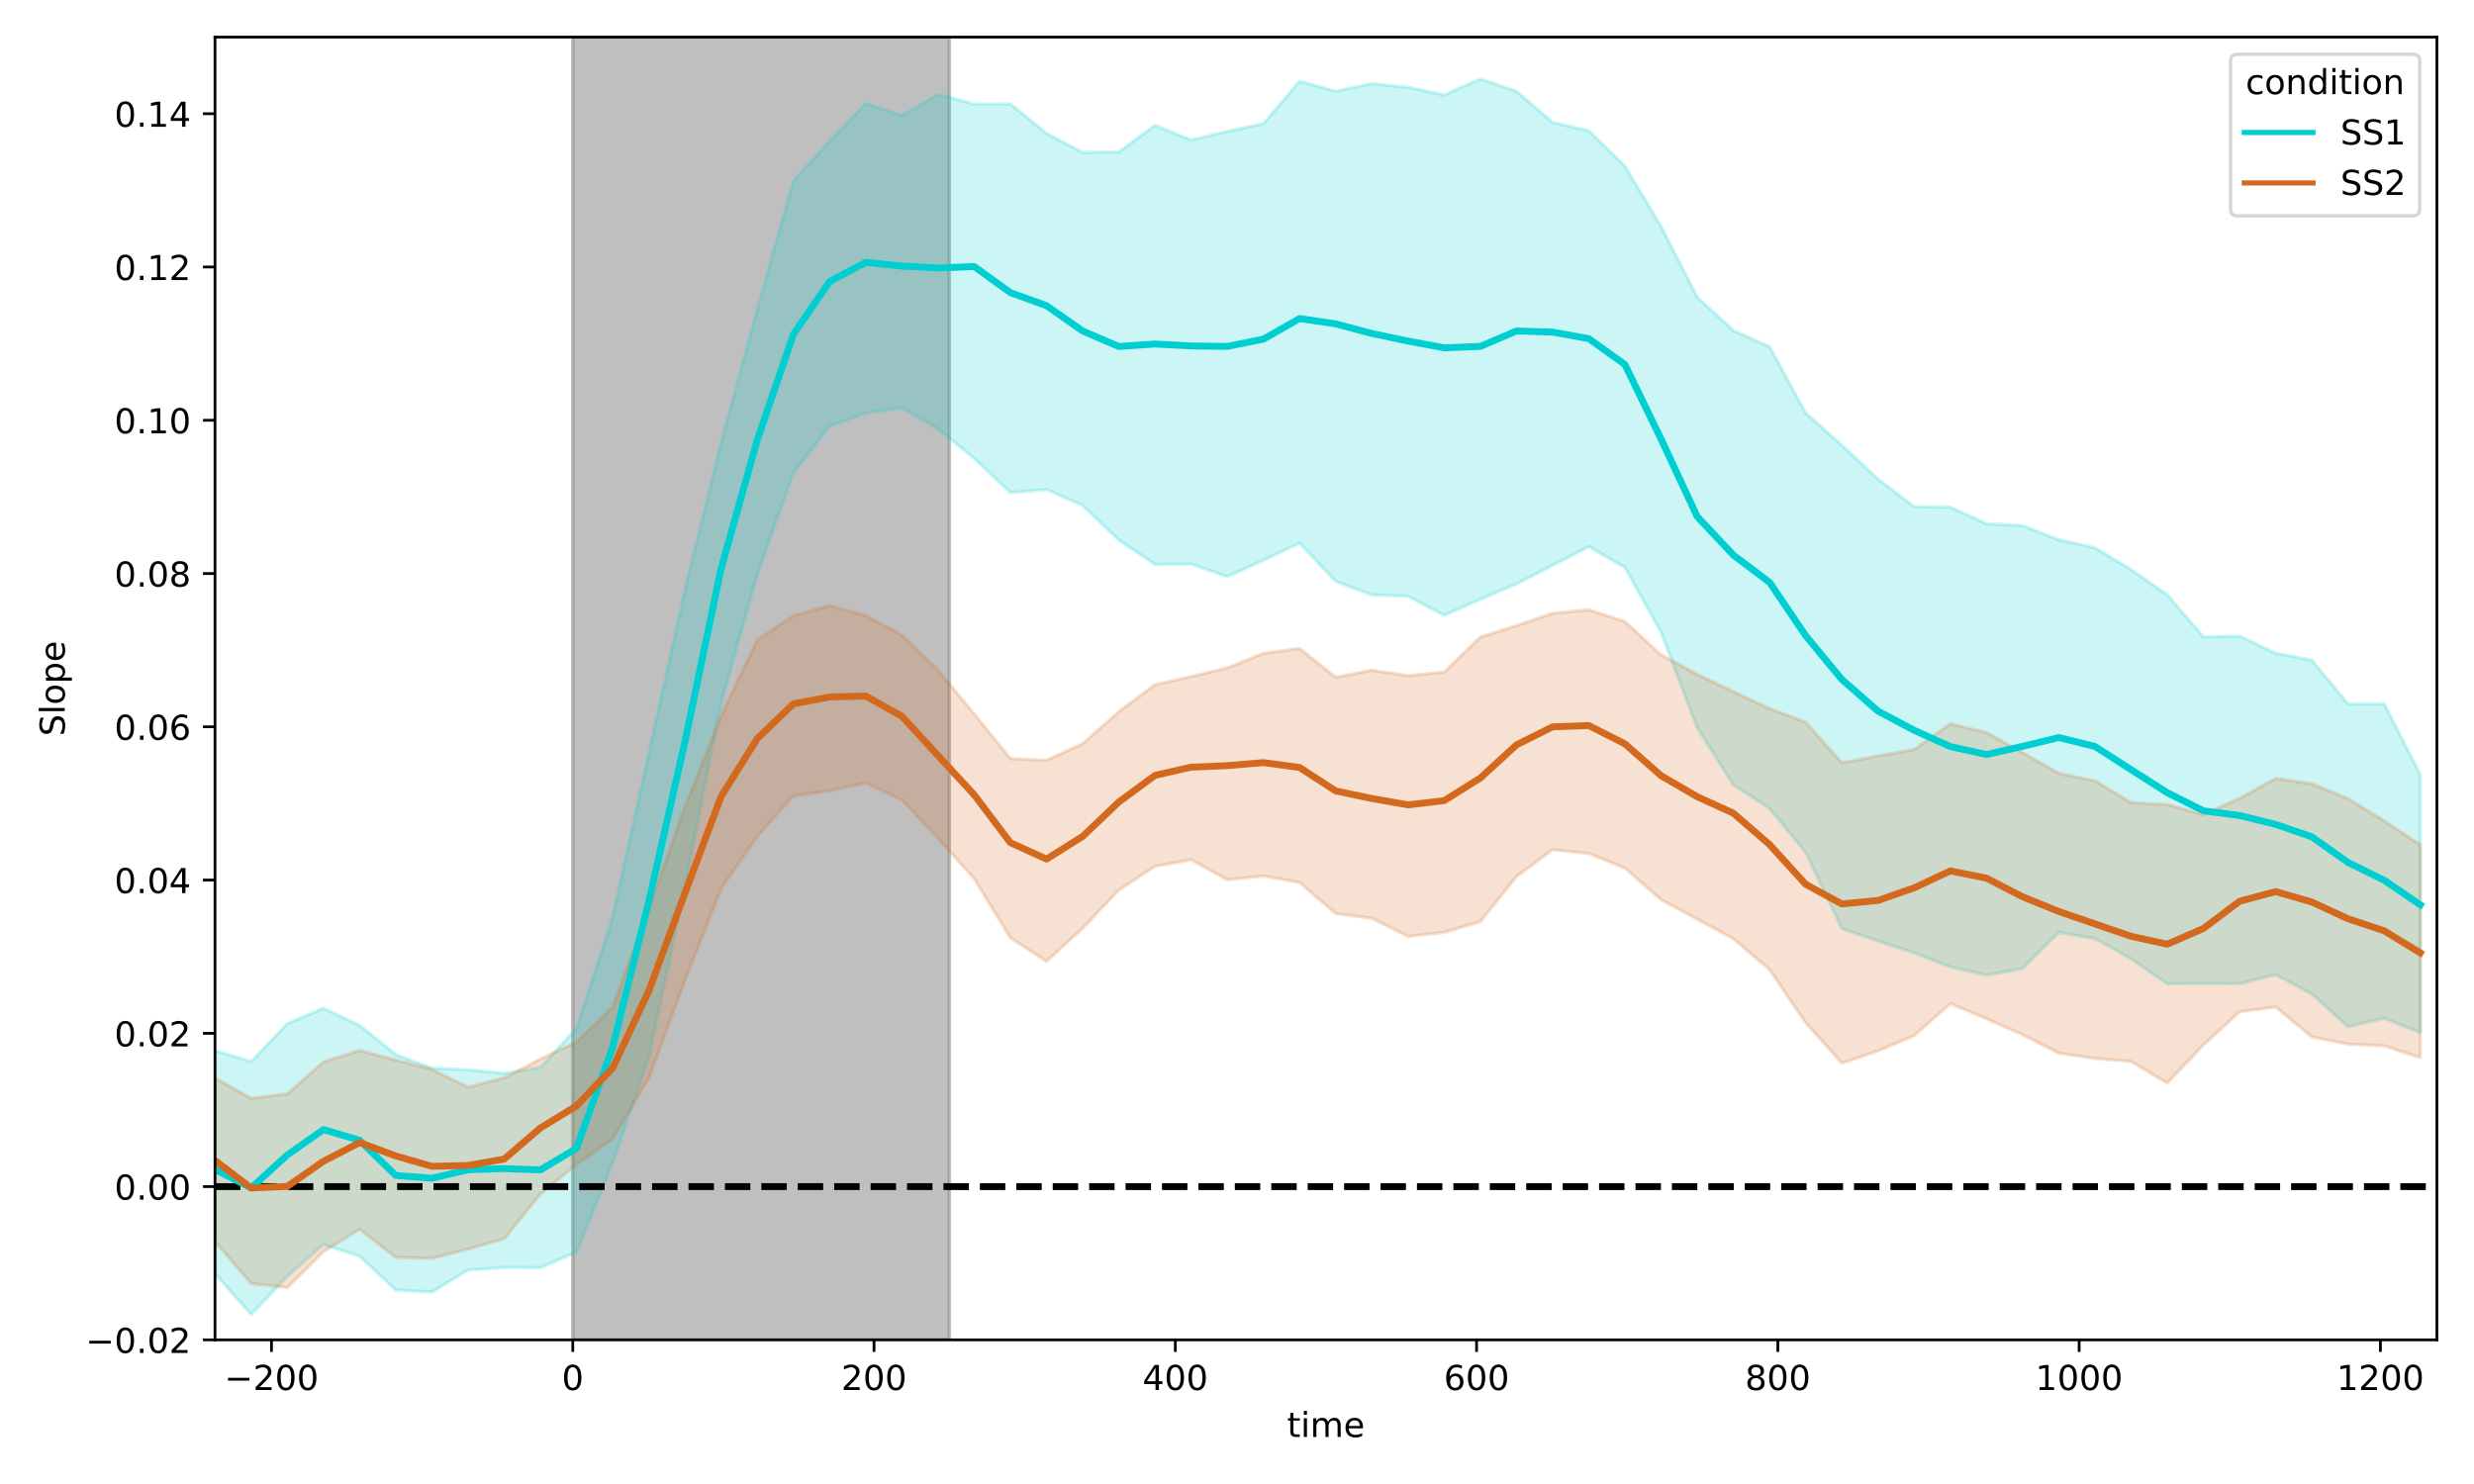
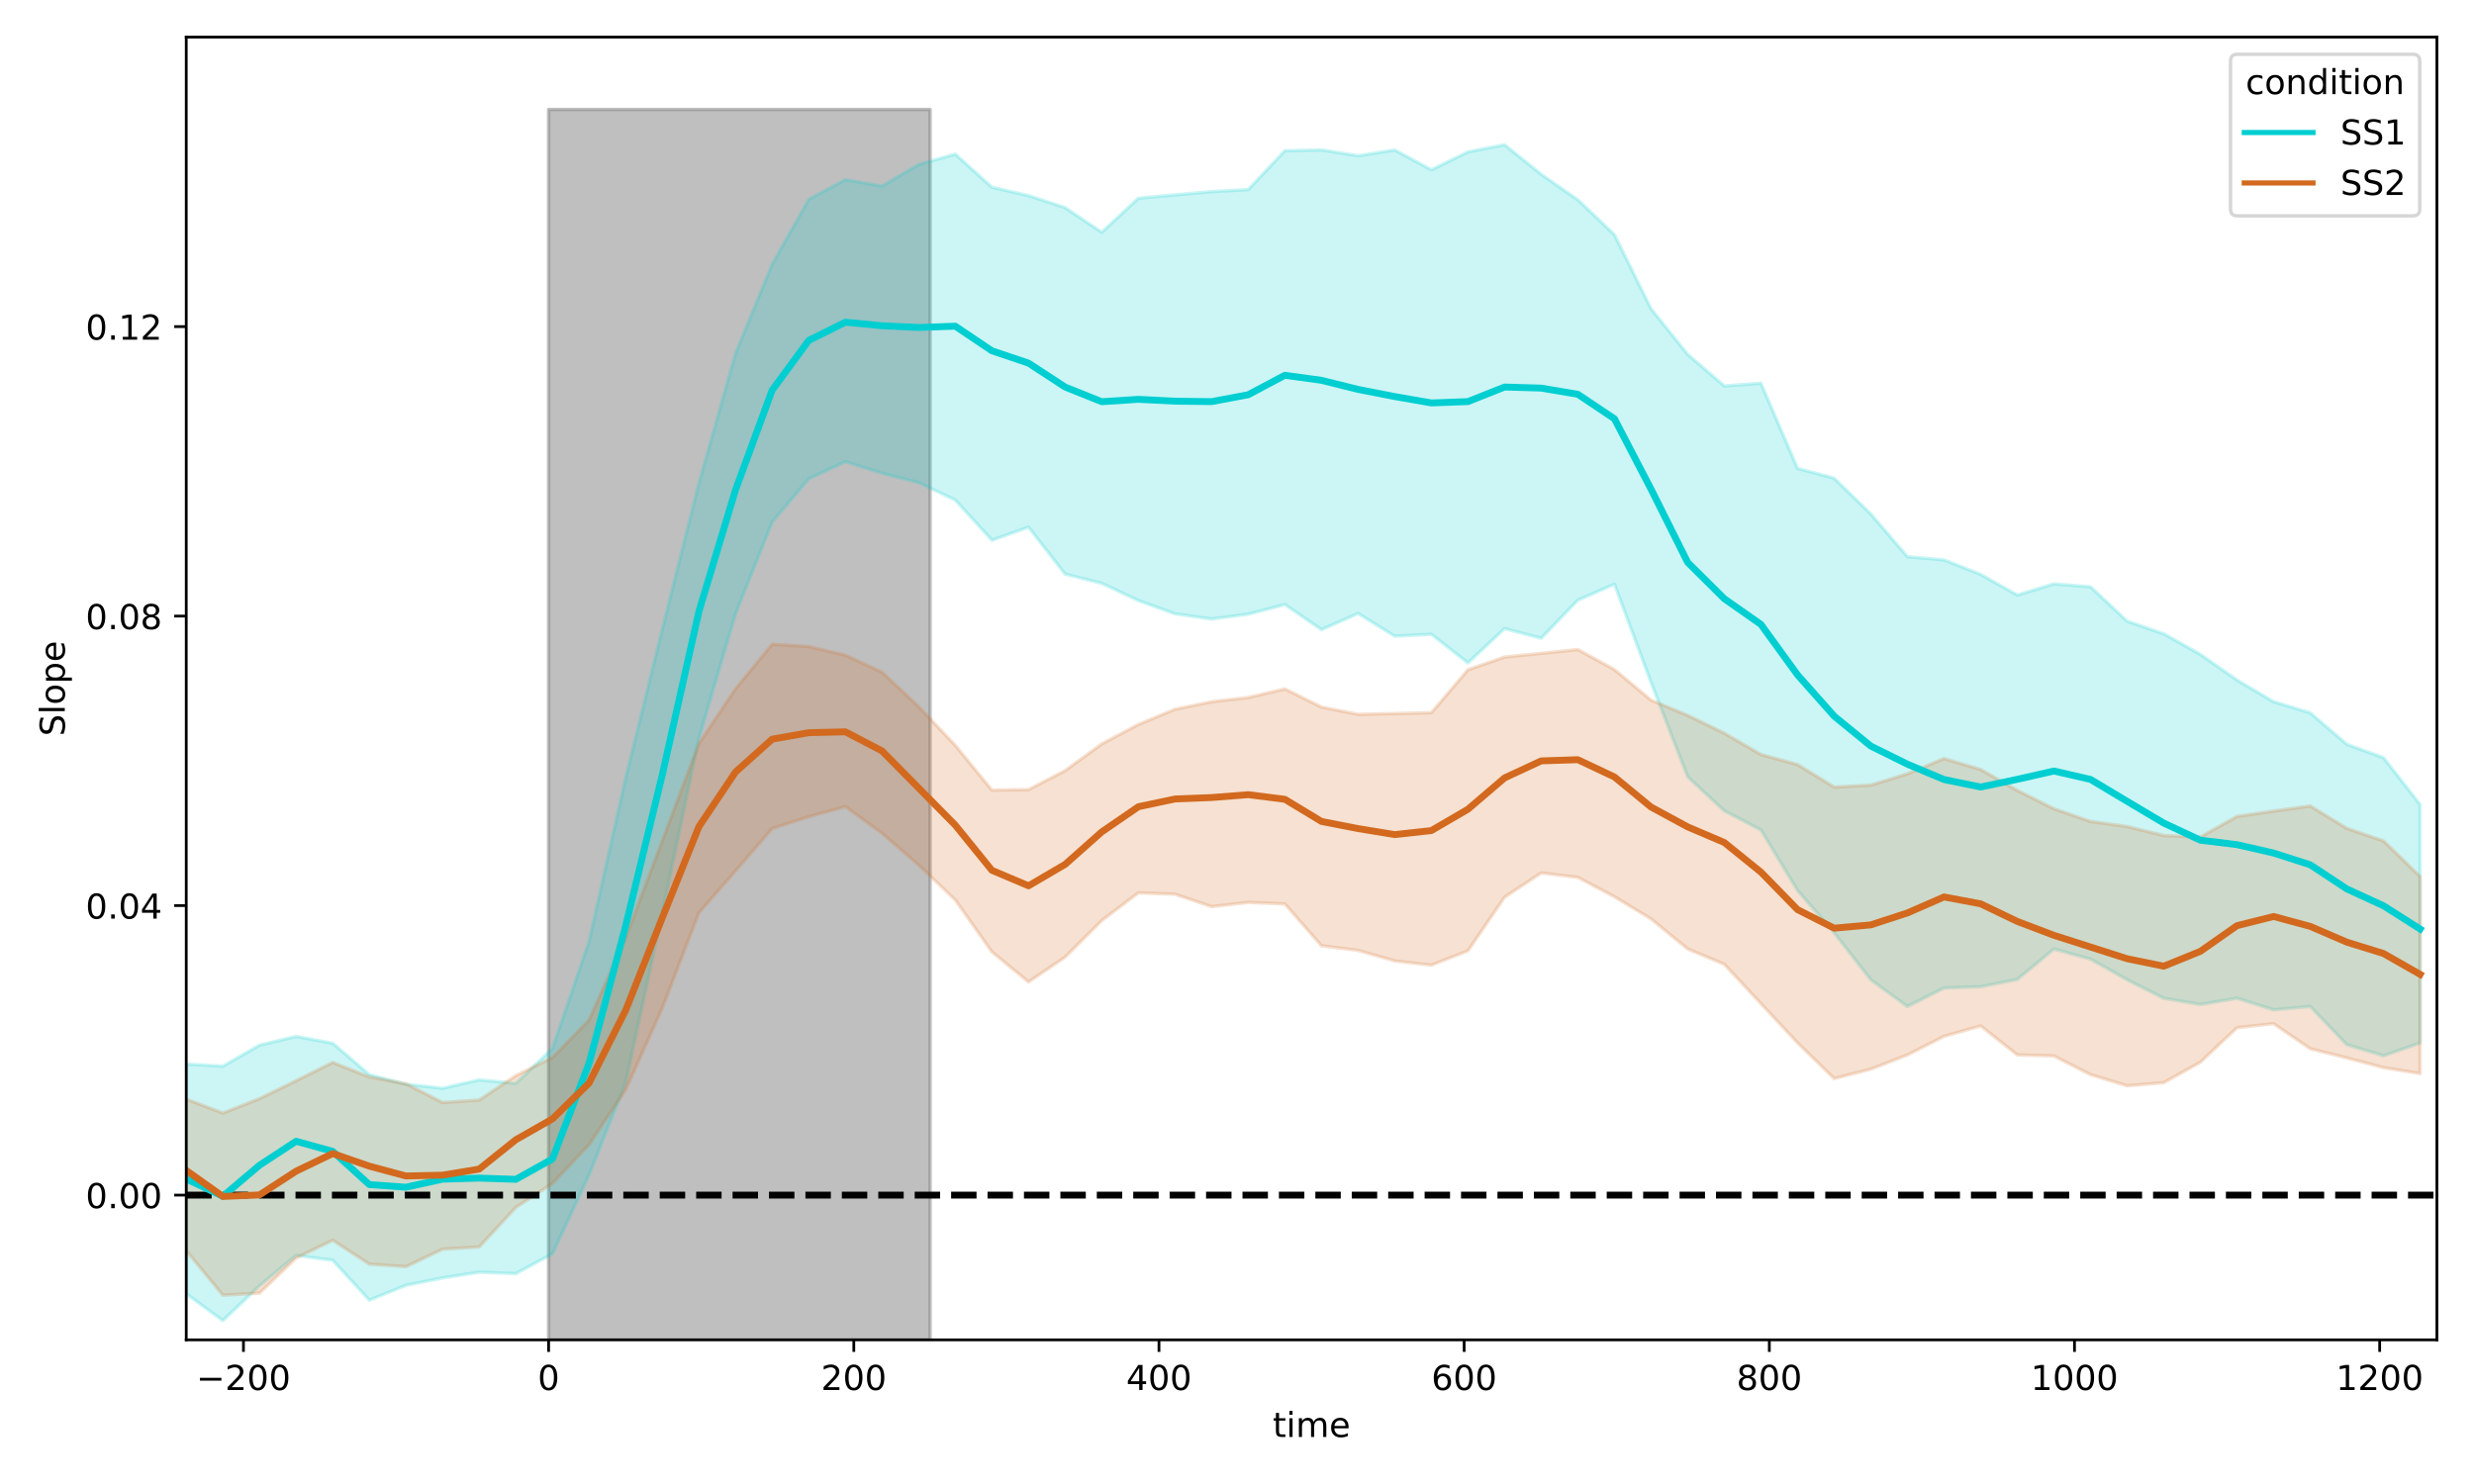
<svg xmlns="http://www.w3.org/2000/svg" xmlns:xlink="http://www.w3.org/1999/xlink" width="720pt" height="432pt" viewBox="0 0 720 432" version="1.1">
  <defs>
    <style type="text/css">*{stroke-linejoin: round; stroke-linecap: butt}</style>
  </defs>
  <g id="figure_1">
    <g id="patch_1">
      <path d="M 0 432  L 720 432  L 720 0  L 0 0  z " style="fill: #ffffff" />
    </g>
    <g id="axes_1">
      <g id="patch_2">
-         <path d="M 62.57 390.04  L 709.2 390.04  L 709.2 10.8  L 62.57 10.8  z " style="fill: #ffffff" />
+         <path d="M 54.2 390.04  L 709.2 390.04  L 709.2 10.8  L 54.2 10.8  z " style="fill: #ffffff" />
      </g>
      <g id="PolyCollection_1">
        <defs>
-           <path id="m946bab89d0" d="M 166.688 -421.2  L 166.688 -41.96  L 276.287 -41.96  L 276.287 -421.2  L 276.287 -421.2  L 166.688 -421.2  z " style="stroke: #808080; stroke-opacity: 0.5" />
+           <path id="m4ca05d6fa3" d="M 159.666 -400.131  L 159.666 -41.96  L 270.683 -41.96  L 270.683 -400.131  L 270.683 -400.131  L 159.666 -400.131  z " style="stroke: #808080; stroke-opacity: 0.5" />
        </defs>
-         <g clip-path="url(#pe6016eaa2f)">
-           <use xlink:href="#m946bab89d0" x="0" y="432" style="fill: #808080; fill-opacity: 0.5; stroke: #808080; stroke-opacity: 0.5" />
+         <g clip-path="url(#pd5b6d7dc93)">
+           <use xlink:href="#m4ca05d6fa3" x="0" y="432" style="fill: #808080; fill-opacity: 0.5; stroke: #808080; stroke-opacity: 0.5" />
        </g>
      </g>
      <g id="PolyCollection_2">
        <defs>
-           <path id="m1996accebc" d="M 62.57 -126.188  L 62.57 -61.225  L 73.091 -49.337  L 83.613 -60.425  L 94.134 -69.73  L 104.656 -66.307  L 115.177 -56.432  L 125.699 -55.891  L 136.22 -62.272  L 146.741 -63.018  L 157.263 -62.962  L 167.784 -67.533  L 178.306 -93.502  L 188.827 -124.242  L 199.349 -174.024  L 209.87 -227.431  L 220.392 -264.767  L 230.913 -294.372  L 241.434 -307.946  L 251.956 -311.747  L 262.477 -313.274  L 272.999 -307.109  L 283.52 -298.539  L 294.042 -288.58  L 304.563 -289.485  L 315.084 -284.83  L 325.606 -274.783  L 336.127 -267.681  L 346.649 -267.795  L 357.17 -264.121  L 367.692 -268.92  L 378.213 -273.893  L 388.735 -262.717  L 399.256 -258.8  L 409.777 -258.449  L 420.299 -252.872  L 430.82 -257.527  L 441.342 -262.012  L 451.863 -267.422  L 462.385 -272.88  L 472.906 -266.795  L 483.427 -247.89  L 493.949 -220.103  L 504.47 -203.532  L 514.992 -196.66  L 525.513 -183.857  L 536.035 -161.683  L 546.556 -158.026  L 557.078 -154.611  L 567.599 -150.515  L 578.12 -148.089  L 588.642 -150.028  L 599.163 -160.535  L 609.685 -158.785  L 620.206 -152.864  L 630.728 -145.619  L 641.249 -145.661  L 651.77 -145.628  L 662.292 -148.263  L 672.813 -142.647  L 683.335 -133.106  L 693.856 -135.57  L 704.378 -131.379  L 704.378 -206.55  L 704.378 -206.55  L 693.856 -227.087  L 683.335 -227.083  L 672.813 -239.845  L 662.292 -241.83  L 651.77 -246.818  L 641.249 -246.611  L 630.728 -258.849  L 620.206 -266.192  L 609.685 -272.531  L 599.163 -274.873  L 588.642 -278.974  L 578.12 -279.554  L 567.599 -284.364  L 557.078 -284.521  L 546.556 -292.549  L 536.035 -302.383  L 525.513 -311.764  L 514.992 -331.083  L 504.47 -335.779  L 493.949 -345.461  L 483.427 -366.118  L 472.906 -383.609  L 462.385 -393.963  L 451.863 -396.344  L 441.342 -405.45  L 430.82 -409.02  L 420.299 -404.373  L 409.777 -406.593  L 399.256 -407.641  L 388.735 -405.465  L 378.213 -408.363  L 367.692 -396.027  L 357.17 -393.735  L 346.649 -391.255  L 336.127 -395.516  L 325.606 -387.782  L 315.084 -387.637  L 304.563 -393.159  L 294.042 -401.758  L 283.52 -401.72  L 272.999 -404.516  L 262.477 -398.385  L 251.956 -401.922  L 241.434 -390.903  L 230.913 -379.363  L 220.392 -342.058  L 209.87 -303.028  L 199.349 -260.364  L 188.827 -212.806  L 178.306 -165.132  L 167.784 -132.609  L 157.263 -121.274  L 146.741 -119.564  L 136.22 -120.582  L 125.699 -121.07  L 115.177 -125.016  L 104.656 -133.505  L 94.134 -138.494  L 83.613 -134.028  L 73.091 -122.993  L 62.57 -126.188  z " style="stroke: #00ced1; stroke-opacity: 0.2" />
+           <path id="me7a8d5b575" d="M 54.2 -122.243  L 54.2 -55.37  L 64.858 -47.56  L 75.515 -57.685  L 86.173 -66.538  L 96.831 -65.123  L 107.488 -53.5  L 118.146 -57.838  L 128.803 -59.986  L 139.461 -61.652  L 150.119 -61.247  L 160.776 -67.004  L 171.434 -89.924  L 182.092 -116.902  L 192.749 -166.326  L 203.407 -217.095  L 214.064 -253.32  L 224.722 -279.994  L 235.38 -292.622  L 246.037 -297.59  L 256.695 -294.232  L 267.353 -291.485  L 278.01 -286.428  L 288.668 -274.737  L 299.325 -278.533  L 309.983 -264.868  L 320.641 -262.186  L 331.298 -257.173  L 341.956 -253.31  L 352.614 -251.808  L 363.271 -253.218  L 373.929 -256.006  L 384.586 -248.699  L 395.244 -253.415  L 405.902 -246.805  L 416.559 -247.356  L 427.217 -239.034  L 437.875 -249.007  L 448.532 -246.195  L 459.19 -257.279  L 469.847 -261.932  L 480.505 -233.324  L 491.163 -205.862  L 501.82 -195.97  L 512.478 -190.384  L 523.136 -172.784  L 533.793 -160.469  L 544.451 -146.776  L 555.108 -139.01  L 565.766 -144.386  L 576.424 -144.761  L 587.081 -146.877  L 597.739 -155.727  L 608.397 -152.8  L 619.054 -146.79  L 629.712 -141.394  L 640.369 -139.592  L 651.027 -141.414  L 661.685 -138.046  L 672.342 -139.008  L 683 -127.882  L 693.658 -124.669  L 704.315 -128.376  L 704.315 -197.805  L 704.315 -197.805  L 693.658 -211.433  L 683 -215.328  L 672.342 -224.486  L 661.685 -227.724  L 651.027 -234.039  L 640.369 -241.513  L 629.712 -247.514  L 619.054 -251.167  L 608.397 -261.186  L 597.739 -262.035  L 587.081 -258.78  L 576.424 -264.793  L 565.766 -269.02  L 555.108 -269.95  L 544.451 -282.375  L 533.793 -292.802  L 523.136 -295.661  L 512.478 -320.447  L 501.82 -319.652  L 491.163 -328.832  L 480.505 -342.114  L 469.847 -363.679  L 459.19 -373.849  L 448.532 -381.249  L 437.875 -389.867  L 427.217 -387.779  L 416.559 -382.571  L 405.902 -388.336  L 395.244 -386.663  L 384.586 -388.353  L 373.929 -388.126  L 363.271 -376.823  L 352.614 -376.235  L 341.956 -375.28  L 331.298 -374.309  L 320.641 -364.389  L 309.983 -371.563  L 299.325 -375.058  L 288.668 -377.509  L 278.01 -387.136  L 267.353 -384.127  L 256.695 -377.837  L 246.037 -379.724  L 235.38 -373.986  L 224.722 -355.07  L 214.064 -329.154  L 203.407 -291.335  L 192.749 -248.939  L 182.092 -205.552  L 171.434 -157.975  L 160.776 -126.808  L 150.119 -116.636  L 139.461 -117.645  L 128.803 -115.205  L 118.146 -116.384  L 107.488 -119.162  L 96.831 -128.312  L 86.173 -130.298  L 75.515 -127.752  L 64.858 -121.628  L 54.2 -122.243  z " style="stroke: #00ced1; stroke-opacity: 0.2" />
        </defs>
-         <g clip-path="url(#pe6016eaa2f)">
-           <use xlink:href="#m1996accebc" x="0" y="432" style="fill: #00ced1; fill-opacity: 0.2; stroke: #00ced1; stroke-opacity: 0.2" />
+         <g clip-path="url(#pd5b6d7dc93)">
+           <use xlink:href="#me7a8d5b575" x="0" y="432" style="fill: #00ced1; fill-opacity: 0.2; stroke: #00ced1; stroke-opacity: 0.2" />
        </g>
      </g>
      <g id="PolyCollection_3">
        <defs>
-           <path id="m4420e32a3d" d="M 62.57 -118.157  L 62.57 -70.559  L 73.091 -58.346  L 83.613 -57.185  L 94.134 -67.627  L 104.656 -74.16  L 115.177 -65.961  L 125.699 -65.669  L 136.22 -68.38  L 146.741 -71.426  L 157.263 -84.407  L 167.784 -93.01  L 178.306 -100.462  L 188.827 -118.106  L 199.349 -146.639  L 209.87 -173.273  L 220.392 -188.519  L 230.913 -200.314  L 241.434 -201.777  L 251.956 -204.068  L 262.477 -199.081  L 272.999 -187.901  L 283.52 -176.214  L 294.042 -158.988  L 304.563 -152.132  L 315.084 -161.791  L 325.606 -172.862  L 336.127 -179.79  L 346.649 -181.698  L 357.17 -175.898  L 367.692 -176.975  L 378.213 -175.076  L 388.735 -166.057  L 399.256 -164.675  L 409.777 -159.417  L 420.299 -160.553  L 430.82 -163.697  L 441.342 -176.845  L 451.863 -184.635  L 462.385 -183.521  L 472.906 -179.282  L 483.427 -170.07  L 493.949 -164.396  L 504.47 -158.683  L 514.992 -149.752  L 525.513 -134.22  L 536.035 -122.498  L 546.556 -126.063  L 557.078 -130.511  L 567.599 -139.822  L 578.12 -135.422  L 588.642 -130.766  L 599.163 -125.405  L 609.685 -123.886  L 620.206 -122.99  L 630.728 -116.716  L 641.249 -127.769  L 651.77 -137.454  L 662.292 -138.844  L 672.813 -130.128  L 683.335 -128.043  L 693.856 -127.56  L 704.378 -124.07  L 704.378 -186.072  L 704.378 -186.072  L 693.856 -193.041  L 683.335 -199.503  L 672.813 -203.828  L 662.292 -205.378  L 651.77 -199.577  L 641.249 -194.86  L 630.728 -197.797  L 620.206 -198.364  L 609.685 -204.689  L 599.163 -206.869  L 588.642 -212.896  L 578.12 -218.735  L 567.599 -221.306  L 557.078 -213.794  L 546.556 -211.935  L 536.035 -209.94  L 525.513 -221.728  L 514.992 -225.719  L 504.47 -230.628  L 493.949 -235.689  L 483.427 -241.339  L 472.906 -251.062  L 462.385 -254.49  L 451.863 -253.452  L 441.342 -249.872  L 430.82 -246.547  L 420.299 -236.371  L 409.777 -235.312  L 399.256 -236.904  L 388.735 -234.866  L 378.213 -243.254  L 367.692 -241.84  L 357.17 -237.577  L 346.649 -235.055  L 336.127 -232.684  L 325.606 -224.85  L 315.084 -215.527  L 304.563 -210.69  L 294.042 -211.165  L 283.52 -224.153  L 272.999 -236.942  L 262.477 -247.15  L 251.956 -252.766  L 241.434 -255.732  L 230.913 -252.749  L 220.392 -245.782  L 209.87 -223.541  L 199.349 -197.108  L 188.827 -167.418  L 178.306 -138.902  L 167.784 -128.665  L 157.263 -123.716  L 146.741 -118.234  L 136.22 -115.533  L 125.699 -120.647  L 115.177 -123.416  L 104.656 -126.195  L 94.134 -122.873  L 83.613 -113.587  L 73.091 -112.276  L 62.57 -118.157  z " style="stroke: #d2691e; stroke-opacity: 0.2" />
+           <path id="m2df5500843" d="M 54.2 -112.049  L 54.2 -67.921  L 64.858 -54.968  L 75.515 -55.553  L 86.173 -65.774  L 96.831 -70.955  L 107.488 -64.011  L 118.146 -63.266  L 128.803 -68.36  L 139.461 -69.008  L 150.119 -80.512  L 160.776 -87.496  L 171.434 -98.784  L 182.092 -114.75  L 192.749 -138.534  L 203.407 -166.262  L 214.064 -178.473  L 224.722 -190.79  L 235.38 -194.25  L 246.037 -197.173  L 256.695 -189.422  L 267.353 -180.163  L 278.01 -170.007  L 288.668 -154.91  L 299.325 -146.14  L 309.983 -153.377  L 320.641 -164  L 331.298 -172.077  L 341.956 -171.689  L 352.614 -168.073  L 363.271 -169.301  L 373.929 -168.845  L 384.586 -156.678  L 395.244 -155.323  L 405.902 -152.266  L 416.559 -151.034  L 427.217 -155.223  L 437.875 -170.804  L 448.532 -177.882  L 459.19 -176.578  L 469.847 -170.948  L 480.505 -164.485  L 491.163 -155.753  L 501.82 -151.271  L 512.478 -139.831  L 523.136 -128.407  L 533.793 -118.016  L 544.451 -120.753  L 555.108 -124.89  L 565.766 -130.308  L 576.424 -133.34  L 587.081 -124.908  L 597.739 -124.598  L 608.397 -119.157  L 619.054 -115.916  L 629.712 -116.82  L 640.369 -122.776  L 651.027 -132.824  L 661.685 -133.993  L 672.342 -126.699  L 683 -124.033  L 693.658 -121.194  L 704.315 -119.482  L 704.315 -176.856  L 704.315 -176.856  L 693.658 -187.212  L 683 -190.85  L 672.342 -197.375  L 661.685 -195.892  L 651.027 -194.329  L 640.369 -188.331  L 629.712 -188.782  L 619.054 -191.394  L 608.397 -192.872  L 597.739 -196.563  L 587.081 -201.894  L 576.424 -207.991  L 565.766 -211.172  L 555.108 -206.72  L 544.451 -203.448  L 533.793 -202.874  L 523.136 -209.429  L 512.478 -212.358  L 501.82 -218.548  L 491.163 -223.75  L 480.505 -228.172  L 469.847 -237.078  L 459.19 -242.931  L 448.532 -241.818  L 437.875 -240.747  L 427.217 -237.033  L 416.559 -224.525  L 405.902 -224.287  L 395.244 -224.057  L 384.586 -226.172  L 373.929 -231.454  L 363.271 -228.956  L 352.614 -227.721  L 341.956 -225.537  L 331.298 -221.101  L 320.641 -215.443  L 309.983 -207.676  L 299.325 -202.14  L 288.668 -201.998  L 278.01 -215.041  L 267.353 -226.312  L 256.695 -236.332  L 246.037 -241.284  L 235.38 -243.79  L 224.722 -244.478  L 214.064 -231.51  L 203.407 -215.561  L 192.749 -187.243  L 182.092 -159.068  L 171.434 -135.053  L 160.776 -124.162  L 150.119 -118.879  L 139.461 -111.783  L 128.803 -111.059  L 118.146 -116.496  L 107.488 -118.477  L 96.831 -122.713  L 86.173 -117.389  L 75.515 -112.177  L 64.858 -107.974  L 54.2 -112.049  z " style="stroke: #d2691e; stroke-opacity: 0.2" />
        </defs>
-         <g clip-path="url(#pe6016eaa2f)">
-           <use xlink:href="#m4420e32a3d" x="0" y="432" style="fill: #d2691e; fill-opacity: 0.2; stroke: #d2691e; stroke-opacity: 0.2" />
+         <g clip-path="url(#pd5b6d7dc93)">
+           <use xlink:href="#m2df5500843" x="0" y="432" style="fill: #d2691e; fill-opacity: 0.2; stroke: #d2691e; stroke-opacity: 0.2" />
        </g>
      </g>
      <g id="matplotlib.axis_1">
        <g id="xtick_1">
          <g id="line2d_1">
            <defs>
-               <path id="m76606b2e5e" d="M 0 0  L 0 3.5  " style="stroke: #000000; stroke-width: 0.8" />
+               <path id="m5c8c6af122" d="M 0 0  L 0 3.5  " style="stroke: #000000; stroke-width: 0.8" />
            </defs>
            <g>
-               <use xlink:href="#m76606b2e5e" x="79.01" y="390.04" style="stroke: #000000; stroke-width: 0.8" />
+               <use xlink:href="#m5c8c6af122" x="70.853" y="390.04" style="stroke: #000000; stroke-width: 0.8" />
            </g>
          </g>
          <g id="text_1">
-             <text style="font: 10px 'DejaVu Sans', 'Bitstream Vera Sans', 'Computer Modern Sans Serif', 'Lucida Grande', 'Verdana', 'Geneva', 'Lucid', 'Arial', 'Helvetica', 'Avant Garde', sans-serif; text-anchor: middle" x="79.01" y="404.638" transform="rotate(-0 79.00975 404.6384)">−200</text>
+             <text style="font: 10px 'DejaVu Sans', 'Bitstream Vera Sans', 'Computer Modern Sans Serif', 'Lucida Grande', 'Verdana', 'Geneva', 'Lucid', 'Arial', 'Helvetica', 'Avant Garde', sans-serif; text-anchor: middle" x="70.853" y="404.638" transform="rotate(-0 70.85254 404.6384)">−200</text>
          </g>
        </g>
        <g id="xtick_2">
          <g id="line2d_2">
            <g>
-               <use xlink:href="#m76606b2e5e" x="166.688" y="390.04" style="stroke: #000000; stroke-width: 0.8" />
+               <use xlink:href="#m5c8c6af122" x="159.666" y="390.04" style="stroke: #000000; stroke-width: 0.8" />
            </g>
          </g>
          <g id="text_2">
-             <text style="font: 10px 'DejaVu Sans', 'Bitstream Vera Sans', 'Computer Modern Sans Serif', 'Lucida Grande', 'Verdana', 'Geneva', 'Lucid', 'Arial', 'Helvetica', 'Avant Garde', sans-serif; text-anchor: middle" x="166.688" y="404.638" transform="rotate(-0 166.6884 404.6384)">0</text>
+             <text style="font: 10px 'DejaVu Sans', 'Bitstream Vera Sans', 'Computer Modern Sans Serif', 'Lucida Grande', 'Verdana', 'Geneva', 'Lucid', 'Arial', 'Helvetica', 'Avant Garde', sans-serif; text-anchor: middle" x="159.666" y="404.638" transform="rotate(-0 159.6661 404.6384)">0</text>
          </g>
        </g>
        <g id="xtick_3">
          <g id="line2d_3">
            <g>
-               <use xlink:href="#m76606b2e5e" x="254.367" y="390.04" style="stroke: #000000; stroke-width: 0.8" />
+               <use xlink:href="#m5c8c6af122" x="248.48" y="390.04" style="stroke: #000000; stroke-width: 0.8" />
            </g>
          </g>
          <g id="text_3">
-             <text style="font: 10px 'DejaVu Sans', 'Bitstream Vera Sans', 'Computer Modern Sans Serif', 'Lucida Grande', 'Verdana', 'Geneva', 'Lucid', 'Arial', 'Helvetica', 'Avant Garde', sans-serif; text-anchor: middle" x="254.367" y="404.638" transform="rotate(-0 254.367 404.6384)">200</text>
+             <text style="font: 10px 'DejaVu Sans', 'Bitstream Vera Sans', 'Computer Modern Sans Serif', 'Lucida Grande', 'Verdana', 'Geneva', 'Lucid', 'Arial', 'Helvetica', 'Avant Garde', sans-serif; text-anchor: middle" x="248.48" y="404.638" transform="rotate(-0 248.4797 404.6384)">200</text>
          </g>
        </g>
        <g id="xtick_4">
          <g id="line2d_4">
            <g>
-               <use xlink:href="#m76606b2e5e" x="342.046" y="390.04" style="stroke: #000000; stroke-width: 0.8" />
+               <use xlink:href="#m5c8c6af122" x="337.293" y="390.04" style="stroke: #000000; stroke-width: 0.8" />
            </g>
          </g>
          <g id="text_4">
-             <text style="font: 10px 'DejaVu Sans', 'Bitstream Vera Sans', 'Computer Modern Sans Serif', 'Lucida Grande', 'Verdana', 'Geneva', 'Lucid', 'Arial', 'Helvetica', 'Avant Garde', sans-serif; text-anchor: middle" x="342.046" y="404.638" transform="rotate(-0 342.0457 404.6384)">400</text>
+             <text style="font: 10px 'DejaVu Sans', 'Bitstream Vera Sans', 'Computer Modern Sans Serif', 'Lucida Grande', 'Verdana', 'Geneva', 'Lucid', 'Arial', 'Helvetica', 'Avant Garde', sans-serif; text-anchor: middle" x="337.293" y="404.638" transform="rotate(-0 337.2932 404.6384)">400</text>
          </g>
        </g>
        <g id="xtick_5">
          <g id="line2d_5">
            <g>
-               <use xlink:href="#m76606b2e5e" x="429.724" y="390.04" style="stroke: #000000; stroke-width: 0.8" />
+               <use xlink:href="#m5c8c6af122" x="426.107" y="390.04" style="stroke: #000000; stroke-width: 0.8" />
            </g>
          </g>
          <g id="text_5">
-             <text style="font: 10px 'DejaVu Sans', 'Bitstream Vera Sans', 'Computer Modern Sans Serif', 'Lucida Grande', 'Verdana', 'Geneva', 'Lucid', 'Arial', 'Helvetica', 'Avant Garde', sans-serif; text-anchor: middle" x="429.724" y="404.638" transform="rotate(-0 429.7243 404.6384)">600</text>
+             <text style="font: 10px 'DejaVu Sans', 'Bitstream Vera Sans', 'Computer Modern Sans Serif', 'Lucida Grande', 'Verdana', 'Geneva', 'Lucid', 'Arial', 'Helvetica', 'Avant Garde', sans-serif; text-anchor: middle" x="426.107" y="404.638" transform="rotate(-0 426.1068 404.6384)">600</text>
          </g>
        </g>
        <g id="xtick_6">
          <g id="line2d_6">
            <g>
-               <use xlink:href="#m76606b2e5e" x="517.403" y="390.04" style="stroke: #000000; stroke-width: 0.8" />
+               <use xlink:href="#m5c8c6af122" x="514.92" y="390.04" style="stroke: #000000; stroke-width: 0.8" />
            </g>
          </g>
          <g id="text_6">
-             <text style="font: 10px 'DejaVu Sans', 'Bitstream Vera Sans', 'Computer Modern Sans Serif', 'Lucida Grande', 'Verdana', 'Geneva', 'Lucid', 'Arial', 'Helvetica', 'Avant Garde', sans-serif; text-anchor: middle" x="517.403" y="404.638" transform="rotate(-0 517.403 404.6384)">800</text>
+             <text style="font: 10px 'DejaVu Sans', 'Bitstream Vera Sans', 'Computer Modern Sans Serif', 'Lucida Grande', 'Verdana', 'Geneva', 'Lucid', 'Arial', 'Helvetica', 'Avant Garde', sans-serif; text-anchor: middle" x="514.92" y="404.638" transform="rotate(-0 514.9203 404.6384)">800</text>
          </g>
        </g>
        <g id="xtick_7">
          <g id="line2d_7">
            <g>
-               <use xlink:href="#m76606b2e5e" x="605.082" y="390.04" style="stroke: #000000; stroke-width: 0.8" />
+               <use xlink:href="#m5c8c6af122" x="603.734" y="390.04" style="stroke: #000000; stroke-width: 0.8" />
            </g>
          </g>
          <g id="text_7">
-             <text style="font: 10px 'DejaVu Sans', 'Bitstream Vera Sans', 'Computer Modern Sans Serif', 'Lucida Grande', 'Verdana', 'Geneva', 'Lucid', 'Arial', 'Helvetica', 'Avant Garde', sans-serif; text-anchor: middle" x="605.082" y="404.638" transform="rotate(-0 605.0816 404.6384)">1000</text>
+             <text style="font: 10px 'DejaVu Sans', 'Bitstream Vera Sans', 'Computer Modern Sans Serif', 'Lucida Grande', 'Verdana', 'Geneva', 'Lucid', 'Arial', 'Helvetica', 'Avant Garde', sans-serif; text-anchor: middle" x="603.734" y="404.638" transform="rotate(-0 603.7339 404.6384)">1000</text>
          </g>
        </g>
        <g id="xtick_8">
          <g id="line2d_8">
            <g>
-               <use xlink:href="#m76606b2e5e" x="692.76" y="390.04" style="stroke: #000000; stroke-width: 0.8" />
+               <use xlink:href="#m5c8c6af122" x="692.547" y="390.04" style="stroke: #000000; stroke-width: 0.8" />
            </g>
          </g>
          <g id="text_8">
-             <text style="font: 10px 'DejaVu Sans', 'Bitstream Vera Sans', 'Computer Modern Sans Serif', 'Lucida Grande', 'Verdana', 'Geneva', 'Lucid', 'Arial', 'Helvetica', 'Avant Garde', sans-serif; text-anchor: middle" x="692.76" y="404.638" transform="rotate(-0 692.7603 404.6384)">1200</text>
+             <text style="font: 10px 'DejaVu Sans', 'Bitstream Vera Sans', 'Computer Modern Sans Serif', 'Lucida Grande', 'Verdana', 'Geneva', 'Lucid', 'Arial', 'Helvetica', 'Avant Garde', sans-serif; text-anchor: middle" x="692.547" y="404.638" transform="rotate(-0 692.5475 404.6384)">1200</text>
          </g>
        </g>
        <g id="text_9">
-           <text style="font: 10px 'DejaVu Sans', 'Bitstream Vera Sans', 'Computer Modern Sans Serif', 'Lucida Grande', 'Verdana', 'Geneva', 'Lucid', 'Arial', 'Helvetica', 'Avant Garde', sans-serif; text-anchor: middle" x="385.885" y="418.317" transform="rotate(-0 385.885 418.3166)">time</text>
+           <text style="font: 10px 'DejaVu Sans', 'Bitstream Vera Sans', 'Computer Modern Sans Serif', 'Lucida Grande', 'Verdana', 'Geneva', 'Lucid', 'Arial', 'Helvetica', 'Avant Garde', sans-serif; text-anchor: middle" x="381.7" y="418.317" transform="rotate(-0 381.7 418.3166)">time</text>
        </g>
      </g>
      <g id="matplotlib.axis_2">
        <g id="ytick_1">
          <g id="line2d_9">
            <defs>
-               <path id="mc5efebeda2" d="M 0 0  L -3.5 0  " style="stroke: #000000; stroke-width: 0.8" />
+               <path id="m290cf795d4" d="M 0 0  L -3.5 0  " style="stroke: #000000; stroke-width: 0.8" />
            </defs>
            <g>
-               <use xlink:href="#mc5efebeda2" x="62.57" y="390.04" style="stroke: #000000; stroke-width: 0.8" />
+               <use xlink:href="#m290cf795d4" x="54.2" y="347.902" style="stroke: #000000; stroke-width: 0.8" />
            </g>
          </g>
          <g id="text_10">
-             <text style="font: 10px 'DejaVu Sans', 'Bitstream Vera Sans', 'Computer Modern Sans Serif', 'Lucida Grande', 'Verdana', 'Geneva', 'Lucid', 'Arial', 'Helvetica', 'Avant Garde', sans-serif; text-anchor: end" x="55.57" y="393.839" transform="rotate(-0 55.57 393.8392)">−0.02</text>
+             <text style="font: 10px 'DejaVu Sans', 'Bitstream Vera Sans', 'Computer Modern Sans Serif', 'Lucida Grande', 'Verdana', 'Geneva', 'Lucid', 'Arial', 'Helvetica', 'Avant Garde', sans-serif; text-anchor: end" x="47.2" y="351.701" transform="rotate(-0 47.2 351.7014)">0.00</text>
          </g>
        </g>
        <g id="ytick_2">
          <g id="line2d_10">
            <g>
-               <use xlink:href="#mc5efebeda2" x="62.57" y="345.424" style="stroke: #000000; stroke-width: 0.8" />
+               <use xlink:href="#m290cf795d4" x="54.2" y="263.627" style="stroke: #000000; stroke-width: 0.8" />
            </g>
          </g>
          <g id="text_11">
-             <text style="font: 10px 'DejaVu Sans', 'Bitstream Vera Sans', 'Computer Modern Sans Serif', 'Lucida Grande', 'Verdana', 'Geneva', 'Lucid', 'Arial', 'Helvetica', 'Avant Garde', sans-serif; text-anchor: end" x="55.57" y="349.223" transform="rotate(-0 55.57 349.2227)">0.00</text>
+             <text style="font: 10px 'DejaVu Sans', 'Bitstream Vera Sans', 'Computer Modern Sans Serif', 'Lucida Grande', 'Verdana', 'Geneva', 'Lucid', 'Arial', 'Helvetica', 'Avant Garde', sans-serif; text-anchor: end" x="47.2" y="267.426" transform="rotate(-0 47.2 267.4259)">0.04</text>
          </g>
        </g>
        <g id="ytick_3">
          <g id="line2d_11">
            <g>
-               <use xlink:href="#mc5efebeda2" x="62.57" y="300.807" style="stroke: #000000; stroke-width: 0.8" />
+               <use xlink:href="#m290cf795d4" x="54.2" y="179.351" style="stroke: #000000; stroke-width: 0.8" />
            </g>
          </g>
          <g id="text_12">
-             <text style="font: 10px 'DejaVu Sans', 'Bitstream Vera Sans', 'Computer Modern Sans Serif', 'Lucida Grande', 'Verdana', 'Geneva', 'Lucid', 'Arial', 'Helvetica', 'Avant Garde', sans-serif; text-anchor: end" x="55.57" y="304.606" transform="rotate(-0 55.57 304.6063)">0.02</text>
+             <text style="font: 10px 'DejaVu Sans', 'Bitstream Vera Sans', 'Computer Modern Sans Serif', 'Lucida Grande', 'Verdana', 'Geneva', 'Lucid', 'Arial', 'Helvetica', 'Avant Garde', sans-serif; text-anchor: end" x="47.2" y="183.15" transform="rotate(-0 47.2 183.1503)">0.08</text>
          </g>
        </g>
        <g id="ytick_4">
          <g id="line2d_12">
            <g>
-               <use xlink:href="#mc5efebeda2" x="62.57" y="256.191" style="stroke: #000000; stroke-width: 0.8" />
+               <use xlink:href="#m290cf795d4" x="54.2" y="95.076" style="stroke: #000000; stroke-width: 0.8" />
            </g>
          </g>
          <g id="text_13">
-             <text style="font: 10px 'DejaVu Sans', 'Bitstream Vera Sans', 'Computer Modern Sans Serif', 'Lucida Grande', 'Verdana', 'Geneva', 'Lucid', 'Arial', 'Helvetica', 'Avant Garde', sans-serif; text-anchor: end" x="55.57" y="259.99" transform="rotate(-0 55.57 259.9898)">0.04</text>
-           </g>
-         </g>
-         <g id="ytick_5">
-           <g id="line2d_13">
-             <g>
-               <use xlink:href="#mc5efebeda2" x="62.57" y="211.574" style="stroke: #000000; stroke-width: 0.8" />
-             </g>
-           </g>
-           <g id="text_14">
-             <text style="font: 10px 'DejaVu Sans', 'Bitstream Vera Sans', 'Computer Modern Sans Serif', 'Lucida Grande', 'Verdana', 'Geneva', 'Lucid', 'Arial', 'Helvetica', 'Avant Garde', sans-serif; text-anchor: end" x="55.57" y="215.373" transform="rotate(-0 55.57 215.3733)">0.06</text>
-           </g>
-         </g>
-         <g id="ytick_6">
-           <g id="line2d_14">
-             <g>
-               <use xlink:href="#mc5efebeda2" x="62.57" y="166.958" style="stroke: #000000; stroke-width: 0.8" />
-             </g>
-           </g>
-           <g id="text_15">
-             <text style="font: 10px 'DejaVu Sans', 'Bitstream Vera Sans', 'Computer Modern Sans Serif', 'Lucida Grande', 'Verdana', 'Geneva', 'Lucid', 'Arial', 'Helvetica', 'Avant Garde', sans-serif; text-anchor: end" x="55.57" y="170.757" transform="rotate(-0 55.57 170.7569)">0.08</text>
-           </g>
-         </g>
-         <g id="ytick_7">
-           <g id="line2d_15">
-             <g>
-               <use xlink:href="#mc5efebeda2" x="62.57" y="122.341" style="stroke: #000000; stroke-width: 0.8" />
-             </g>
-           </g>
-           <g id="text_16">
-             <text style="font: 10px 'DejaVu Sans', 'Bitstream Vera Sans', 'Computer Modern Sans Serif', 'Lucida Grande', 'Verdana', 'Geneva', 'Lucid', 'Arial', 'Helvetica', 'Avant Garde', sans-serif; text-anchor: end" x="55.57" y="126.14" transform="rotate(-0 55.57 126.1404)">0.10</text>
-           </g>
-         </g>
-         <g id="ytick_8">
-           <g id="line2d_16">
-             <g>
-               <use xlink:href="#mc5efebeda2" x="62.57" y="77.725" style="stroke: #000000; stroke-width: 0.8" />
-             </g>
-           </g>
-           <g id="text_17">
-             <text style="font: 10px 'DejaVu Sans', 'Bitstream Vera Sans', 'Computer Modern Sans Serif', 'Lucida Grande', 'Verdana', 'Geneva', 'Lucid', 'Arial', 'Helvetica', 'Avant Garde', sans-serif; text-anchor: end" x="55.57" y="81.524" transform="rotate(-0 55.57 81.52393)">0.12</text>
-           </g>
-         </g>
-         <g id="ytick_9">
-           <g id="line2d_17">
-             <g>
-               <use xlink:href="#mc5efebeda2" x="62.57" y="33.108" style="stroke: #000000; stroke-width: 0.8" />
-             </g>
-           </g>
-           <g id="text_18">
-             <text style="font: 10px 'DejaVu Sans', 'Bitstream Vera Sans', 'Computer Modern Sans Serif', 'Lucida Grande', 'Verdana', 'Geneva', 'Lucid', 'Arial', 'Helvetica', 'Avant Garde', sans-serif; text-anchor: end" x="55.57" y="36.907" transform="rotate(-0 55.57 36.90745)">0.14</text>
-           </g>
-         </g>
-         <g id="text_19">
-           <text style="font: 10px 'DejaVu Sans', 'Bitstream Vera Sans', 'Computer Modern Sans Serif', 'Lucida Grande', 'Verdana', 'Geneva', 'Lucid', 'Arial', 'Helvetica', 'Avant Garde', sans-serif; text-anchor: middle" x="18.845" y="200.42" transform="rotate(-90 18.845 200.42)">Slope</text>
-         </g>
-       </g>
-       <g id="line2d_18">
-         <path d="M 62.57 345.424  L 709.2 345.424  " clip-path="url(#pe6016eaa2f)" style="fill: none; stroke-dasharray: 7.4,3.2; stroke-dashoffset: 0; stroke: #000000; stroke-width: 2" />
-       </g>
-       <g id="line2d_19">
-         <path d="M 62.57 340.433  L 73.091 345.802  L 83.613 336.223  L 94.134 328.827  L 104.656 331.937  L 115.177 342.179  L 125.699 342.99  L 136.22 340.523  L 146.741 340.179  L 157.263 340.568  L 167.784 334.275  L 178.306 304.768  L 188.827 262.408  L 199.349 215.843  L 209.87 165.497  L 220.392 128.038  L 230.913 97.323  L 241.434 81.973  L 251.956 76.367  L 262.477 77.463  L 272.999 77.998  L 283.52 77.593  L 294.042 85.18  L 304.563 88.986  L 315.084 96.351  L 325.606 100.871  L 336.127 100.141  L 346.649 100.711  L 357.17 100.848  L 367.692 98.725  L 378.213 92.731  L 388.735 94.285  L 399.256 97.082  L 409.777 99.286  L 420.299 101.251  L 430.82 100.841  L 441.342 96.351  L 451.863 96.68  L 462.385 98.58  L 472.906 106.136  L 483.427 127.838  L 493.949 150.406  L 504.47 161.607  L 514.992 169.52  L 525.513 185.075  L 536.035 197.794  L 546.556 207.016  L 557.078 212.598  L 567.599 217.329  L 578.12 219.639  L 588.642 217.267  L 599.163 214.703  L 609.685 217.296  L 620.206 224.049  L 630.728 230.757  L 641.249 236.032  L 651.77 237.4  L 662.292 239.989  L 672.813 243.608  L 683.335 251.059  L 693.856 256.24  L 704.378 263.406  " clip-path="url(#pe6016eaa2f)" style="fill: none; stroke: #00ced1; stroke-width: 2; stroke-linecap: square" />
-       </g>
-       <g id="line2d_20">
-         <path d="M 62.57 337.814  L 73.091 345.836  L 83.613 345.366  L 94.134 338.047  L 104.656 332.608  L 115.177 336.497  L 125.699 339.525  L 136.22 339.273  L 146.741 337.403  L 157.263 328.36  L 167.784 321.932  L 178.306 310.886  L 188.827 288.435  L 199.349 259.925  L 209.87 231.846  L 220.392 215.006  L 230.913 204.891  L 241.434 202.887  L 251.956 202.624  L 262.477 208.522  L 272.999 219.95  L 283.52 231.392  L 294.042 245.307  L 304.563 250.087  L 315.084 243.483  L 325.606 233.469  L 336.127 225.717  L 346.649 223.328  L 357.17 222.883  L 367.692 221.997  L 378.213 223.422  L 388.735 230.249  L 399.256 232.449  L 409.777 234.306  L 420.299 233.066  L 430.82 226.482  L 441.342 216.829  L 451.863 211.583  L 462.385 211.22  L 472.906 216.541  L 483.427 225.817  L 493.949 231.925  L 504.47 236.745  L 514.992 245.865  L 525.513 257.438  L 536.035 263.144  L 546.556 262.133  L 557.078 258.453  L 567.599 253.524  L 578.12 255.642  L 588.642 261.058  L 599.163 265.344  L 609.685 268.951  L 620.206 272.562  L 630.728 274.868  L 641.249 270.285  L 651.77 262.371  L 662.292 259.543  L 672.813 262.593  L 683.335 267.459  L 693.856 270.952  L 704.378 277.392  " clip-path="url(#pe6016eaa2f)" style="fill: none; stroke: #d2691e; stroke-width: 2; stroke-linecap: square" />
-       </g>
-       <g id="line2d_21" />
-       <g id="line2d_22" />
+             <text style="font: 10px 'DejaVu Sans', 'Bitstream Vera Sans', 'Computer Modern Sans Serif', 'Lucida Grande', 'Verdana', 'Geneva', 'Lucid', 'Arial', 'Helvetica', 'Avant Garde', sans-serif; text-anchor: end" x="47.2" y="98.875" transform="rotate(-0 47.2 98.87477)">0.12</text>
+           </g>
+         </g>
+         <g id="text_14">
+           <text style="font: 10px 'DejaVu Sans', 'Bitstream Vera Sans', 'Computer Modern Sans Serif', 'Lucida Grande', 'Verdana', 'Geneva', 'Lucid', 'Arial', 'Helvetica', 'Avant Garde', sans-serif; text-anchor: middle" x="18.855" y="200.42" transform="rotate(-90 18.85469 200.42)">Slope</text>
+         </g>
+       </g>
+       <g id="line2d_13">
+         <path d="M 54.2 347.902  L 709.2 347.902  " clip-path="url(#pd5b6d7dc93)" style="fill: none; stroke-dasharray: 7.4,3.2; stroke-dashoffset: 0; stroke: #000000; stroke-width: 2" />
+       </g>
+       <g id="line2d_14">
+         <path d="M 54.2 343.189  L 64.858 348.26  L 75.515 339.213  L 86.173 332.228  L 96.831 335.165  L 107.488 344.838  L 118.146 345.604  L 128.803 343.274  L 139.461 342.949  L 150.119 343.316  L 160.776 337.373  L 171.434 309.505  L 182.092 269.499  L 192.749 225.521  L 203.407 177.972  L 214.064 142.594  L 224.722 113.585  L 235.38 99.088  L 246.037 93.793  L 256.695 94.828  L 267.353 95.334  L 278.01 94.951  L 288.668 102.117  L 299.325 105.711  L 309.983 112.667  L 320.641 116.936  L 331.298 116.246  L 341.956 116.784  L 352.614 116.914  L 363.271 114.909  L 373.929 109.248  L 384.586 110.715  L 395.244 113.357  L 405.902 115.439  L 416.559 117.295  L 427.217 116.907  L 437.875 112.667  L 448.532 112.977  L 459.19 114.772  L 469.847 121.909  L 480.505 142.405  L 491.163 163.719  L 501.82 174.298  L 512.478 181.771  L 523.136 196.462  L 533.793 208.475  L 544.451 217.184  L 555.108 222.456  L 565.766 226.925  L 576.424 229.106  L 587.081 226.865  L 597.739 224.444  L 608.397 226.893  L 619.054 233.271  L 629.712 239.606  L 640.369 244.588  L 651.027 245.88  L 661.685 248.325  L 672.342 251.743  L 683 258.78  L 693.658 263.674  L 704.315 270.441  " clip-path="url(#pd5b6d7dc93)" style="fill: none; stroke: #00ced1; stroke-width: 2; stroke-linecap: square" />
+       </g>
+       <g id="line2d_15">
+         <path d="M 54.2 340.715  L 64.858 348.292  L 75.515 347.848  L 86.173 340.936  L 96.831 335.798  L 107.488 339.472  L 118.146 342.332  L 128.803 342.093  L 139.461 340.327  L 150.119 331.787  L 160.776 325.715  L 171.434 315.283  L 182.092 294.079  L 192.749 267.153  L 203.407 240.634  L 214.064 224.73  L 224.722 215.177  L 235.38 213.285  L 246.037 213.036  L 256.695 218.607  L 267.353 229.4  L 278.01 240.206  L 288.668 253.348  L 299.325 257.862  L 309.983 251.625  L 320.641 242.167  L 331.298 234.846  L 341.956 232.59  L 352.614 232.169  L 363.271 231.333  L 373.929 232.679  L 384.586 239.126  L 395.244 241.205  L 405.902 242.958  L 416.559 241.787  L 427.217 235.568  L 437.875 226.452  L 448.532 221.498  L 459.19 221.154  L 469.847 226.18  L 480.505 234.941  L 491.163 240.71  L 501.82 245.261  L 512.478 253.875  L 523.136 264.804  L 533.793 270.194  L 544.451 269.239  L 555.108 265.763  L 565.766 261.109  L 576.424 263.109  L 587.081 268.224  L 597.739 272.272  L 608.397 275.678  L 619.054 279.089  L 629.712 281.266  L 640.369 276.938  L 651.027 269.463  L 661.685 266.793  L 672.342 269.674  L 683 274.269  L 693.658 277.568  L 704.315 283.65  " clip-path="url(#pd5b6d7dc93)" style="fill: none; stroke: #d2691e; stroke-width: 2; stroke-linecap: square" />
+       </g>
+       <g id="line2d_16" />
+       <g id="line2d_17" />
      <g id="patch_3">
-         <path d="M 62.57 390.04  L 62.57 10.8  " style="fill: none; stroke: #000000; stroke-width: 0.8; stroke-linejoin: miter; stroke-linecap: square" />
+         <path d="M 54.2 390.04  L 54.2 10.8  " style="fill: none; stroke: #000000; stroke-width: 0.8; stroke-linejoin: miter; stroke-linecap: square" />
      </g>
      <g id="patch_4">
        <path d="M 709.2 390.04  L 709.2 10.8  " style="fill: none; stroke: #000000; stroke-width: 0.8; stroke-linejoin: miter; stroke-linecap: square" />
      </g>
      <g id="patch_5">
-         <path d="M 62.57 390.04  L 709.2 390.04  " style="fill: none; stroke: #000000; stroke-width: 0.8; stroke-linejoin: miter; stroke-linecap: square" />
+         <path d="M 54.2 390.04  L 709.2 390.04  " style="fill: none; stroke: #000000; stroke-width: 0.8; stroke-linejoin: miter; stroke-linecap: square" />
      </g>
      <g id="patch_6">
-         <path d="M 62.57 10.8  L 709.2 10.8  " style="fill: none; stroke: #000000; stroke-width: 0.8; stroke-linejoin: miter; stroke-linecap: square" />
+         <path d="M 54.2 10.8  L 709.2 10.8  " style="fill: none; stroke: #000000; stroke-width: 0.8; stroke-linejoin: miter; stroke-linecap: square" />
      </g>
      <g id="legend_1">
        <g id="patch_7">
          <path d="M 651.141 62.834  L 702.2 62.834  Q 704.2 62.834 704.2 60.834  L 704.2 17.8  Q 704.2 15.8 702.2 15.8  L 651.141 15.8  Q 649.141 15.8 649.141 17.8  L 649.141 60.834  Q 649.141 62.834 651.141 62.834  z " style="fill: #ffffff; opacity: 0.8; stroke: #cccccc; stroke-linejoin: miter" />
        </g>
-         <g id="text_20">
+         <g id="text_15">
          <text style="font: 10px 'DejaVu Sans', 'Bitstream Vera Sans', 'Computer Modern Sans Serif', 'Lucida Grande', 'Verdana', 'Geneva', 'Lucid', 'Arial', 'Helvetica', 'Avant Garde', sans-serif; text-anchor: start" x="653.552" y="27.398" transform="rotate(-0 653.5523 27.39844)">condition</text>
        </g>
-         <g id="line2d_23">
+         <g id="line2d_18">
          <path d="M 653.141 38.577  L 663.141 38.577  L 673.141 38.577  " style="fill: none; stroke: #00ced1; stroke-width: 1.5; stroke-linecap: square" />
        </g>
-         <g id="text_21">
+         <g id="text_16">
          <text style="font: 10px 'DejaVu Sans', 'Bitstream Vera Sans', 'Computer Modern Sans Serif', 'Lucida Grande', 'Verdana', 'Geneva', 'Lucid', 'Arial', 'Helvetica', 'Avant Garde', sans-serif; text-anchor: start" x="681.141" y="42.077" transform="rotate(-0 681.1406 42.07656)">SS1</text>
        </g>
-         <g id="line2d_24">
+         <g id="line2d_19">
          <path d="M 653.141 53.255  L 663.141 53.255  L 673.141 53.255  " style="fill: none; stroke: #d2691e; stroke-width: 1.5; stroke-linecap: square" />
        </g>
-         <g id="text_22">
+         <g id="text_17">
          <text style="font: 10px 'DejaVu Sans', 'Bitstream Vera Sans', 'Computer Modern Sans Serif', 'Lucida Grande', 'Verdana', 'Geneva', 'Lucid', 'Arial', 'Helvetica', 'Avant Garde', sans-serif; text-anchor: start" x="681.141" y="56.755" transform="rotate(-0 681.1406 56.75469)">SS2</text>
        </g>
      </g>
    </g>
  </g>
  <defs>
-     <clipPath id="pe6016eaa2f">
-       <rect x="62.57" y="10.8" width="646.63" height="379.24" />
+     <clipPath id="pd5b6d7dc93">
+       <rect x="54.2" y="10.8" width="655" height="379.24" />
    </clipPath>
  </defs>
</svg>
